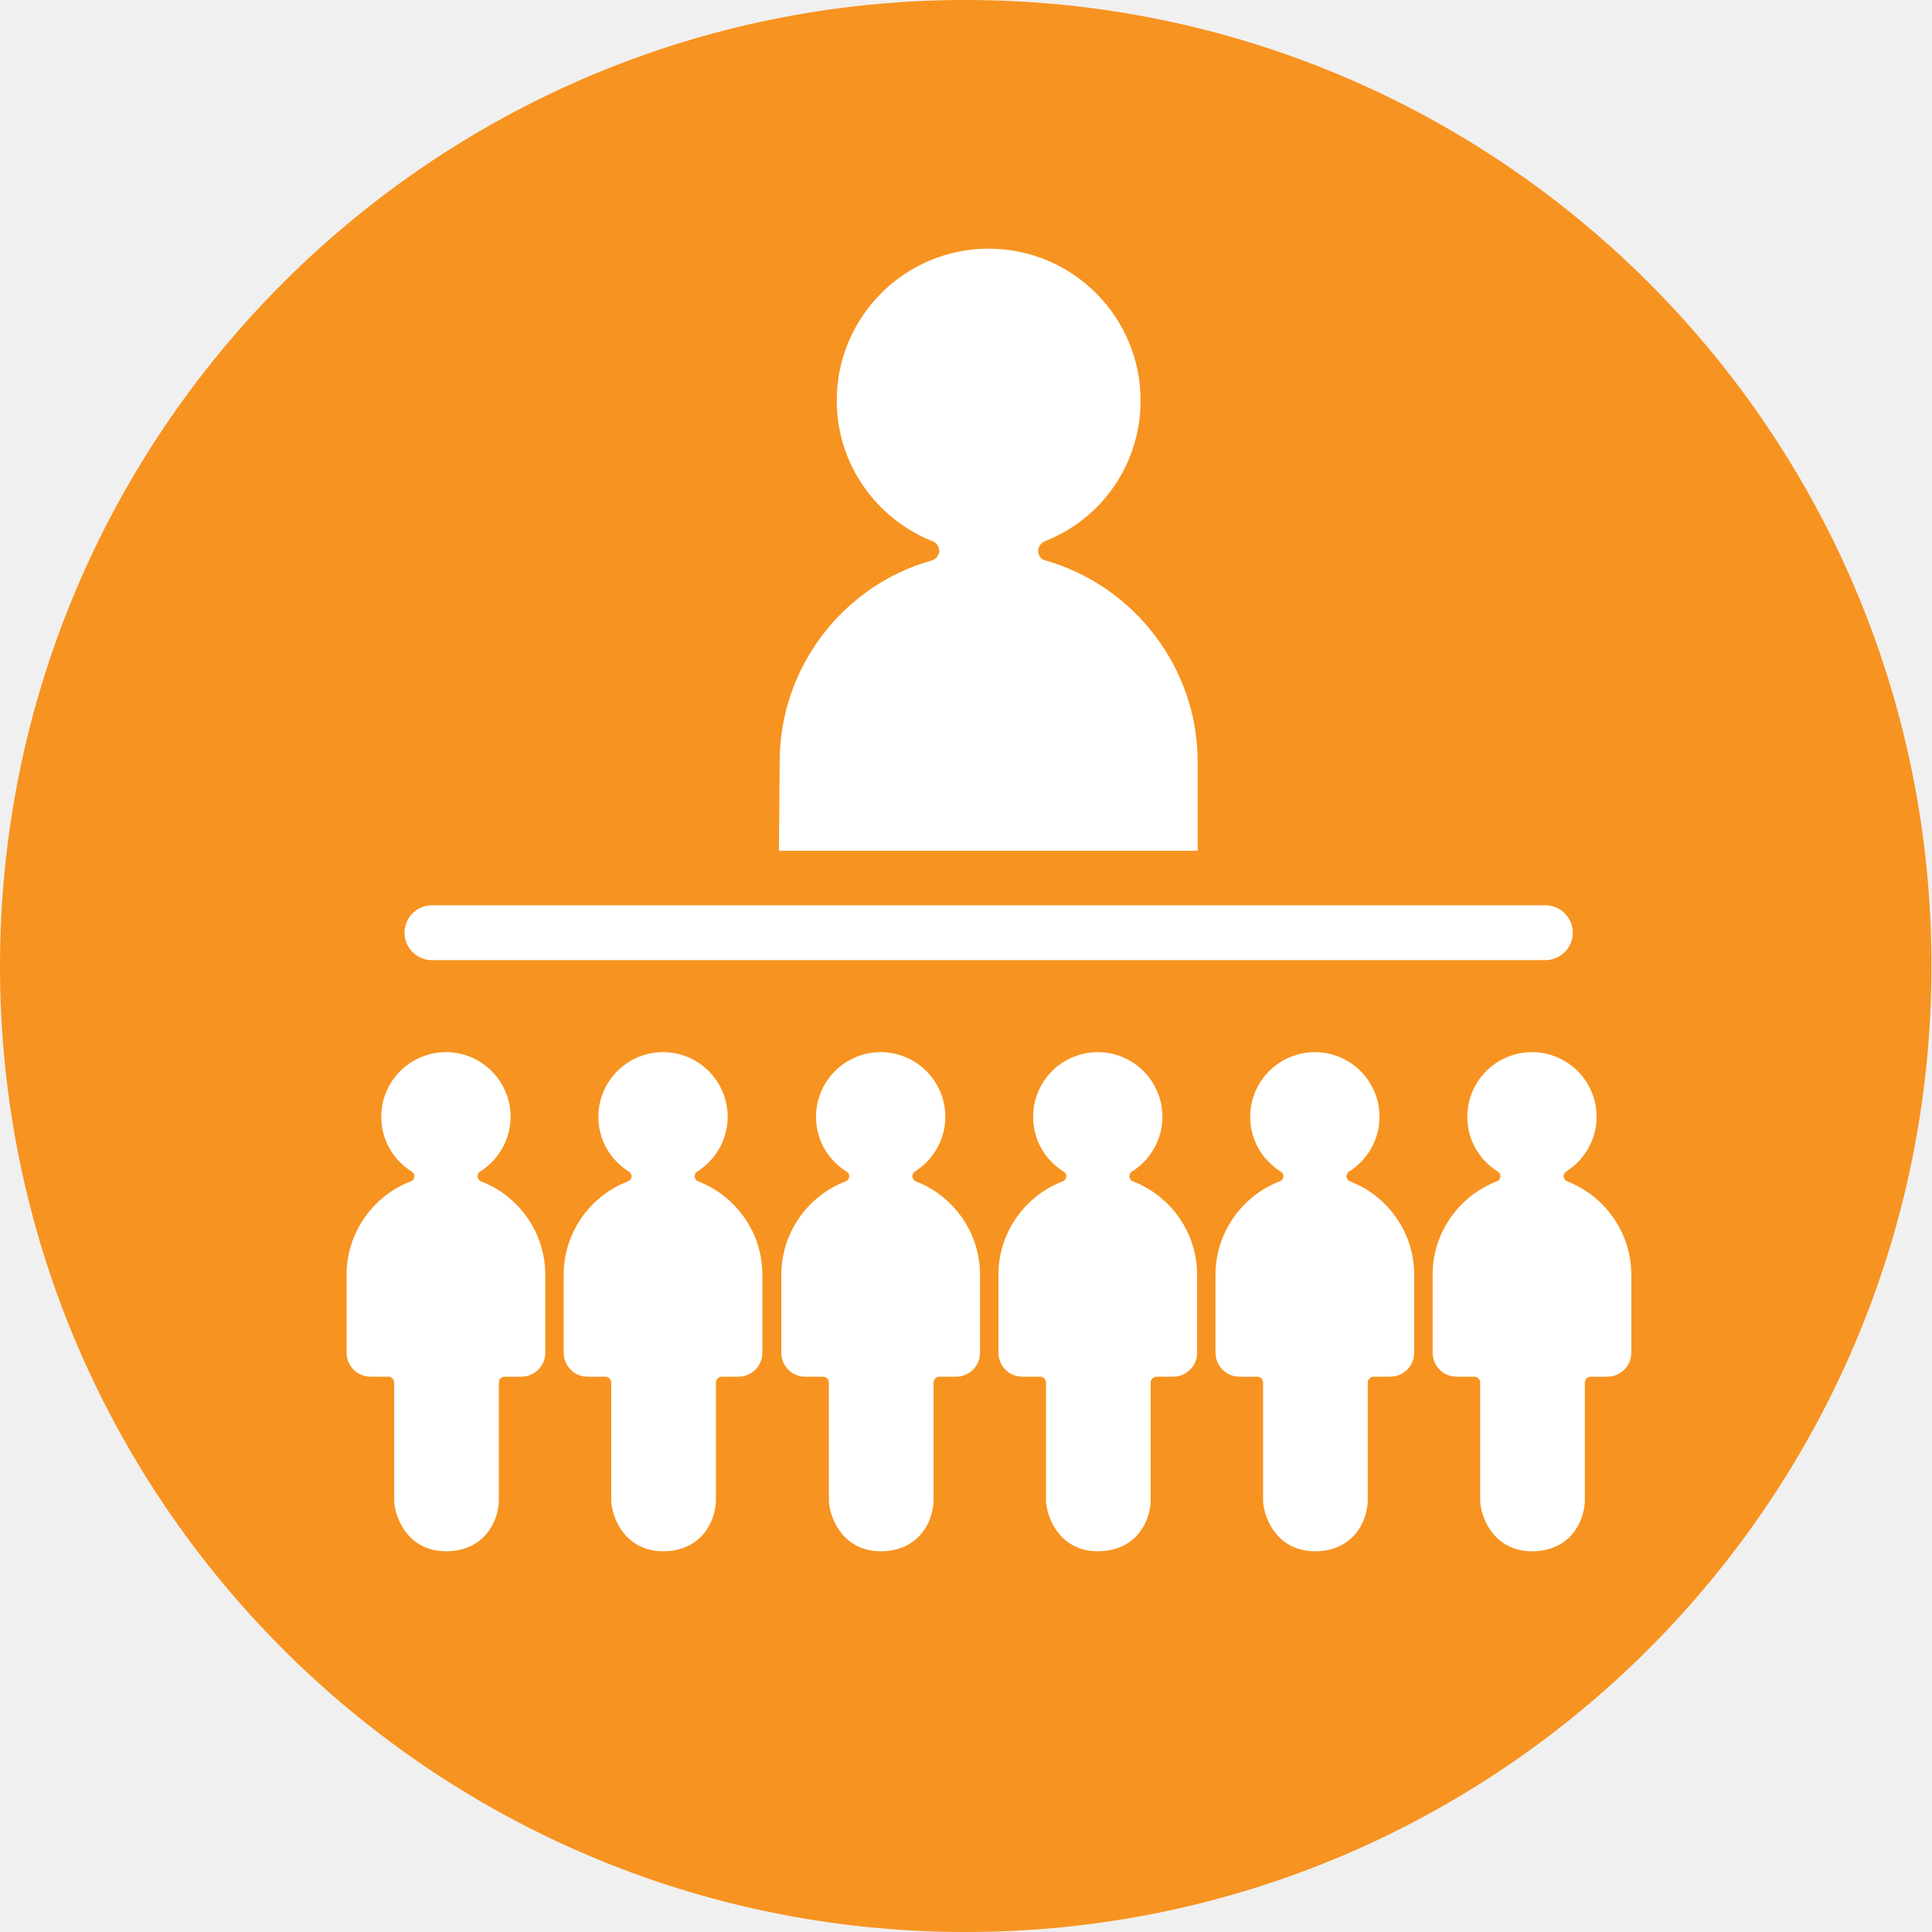
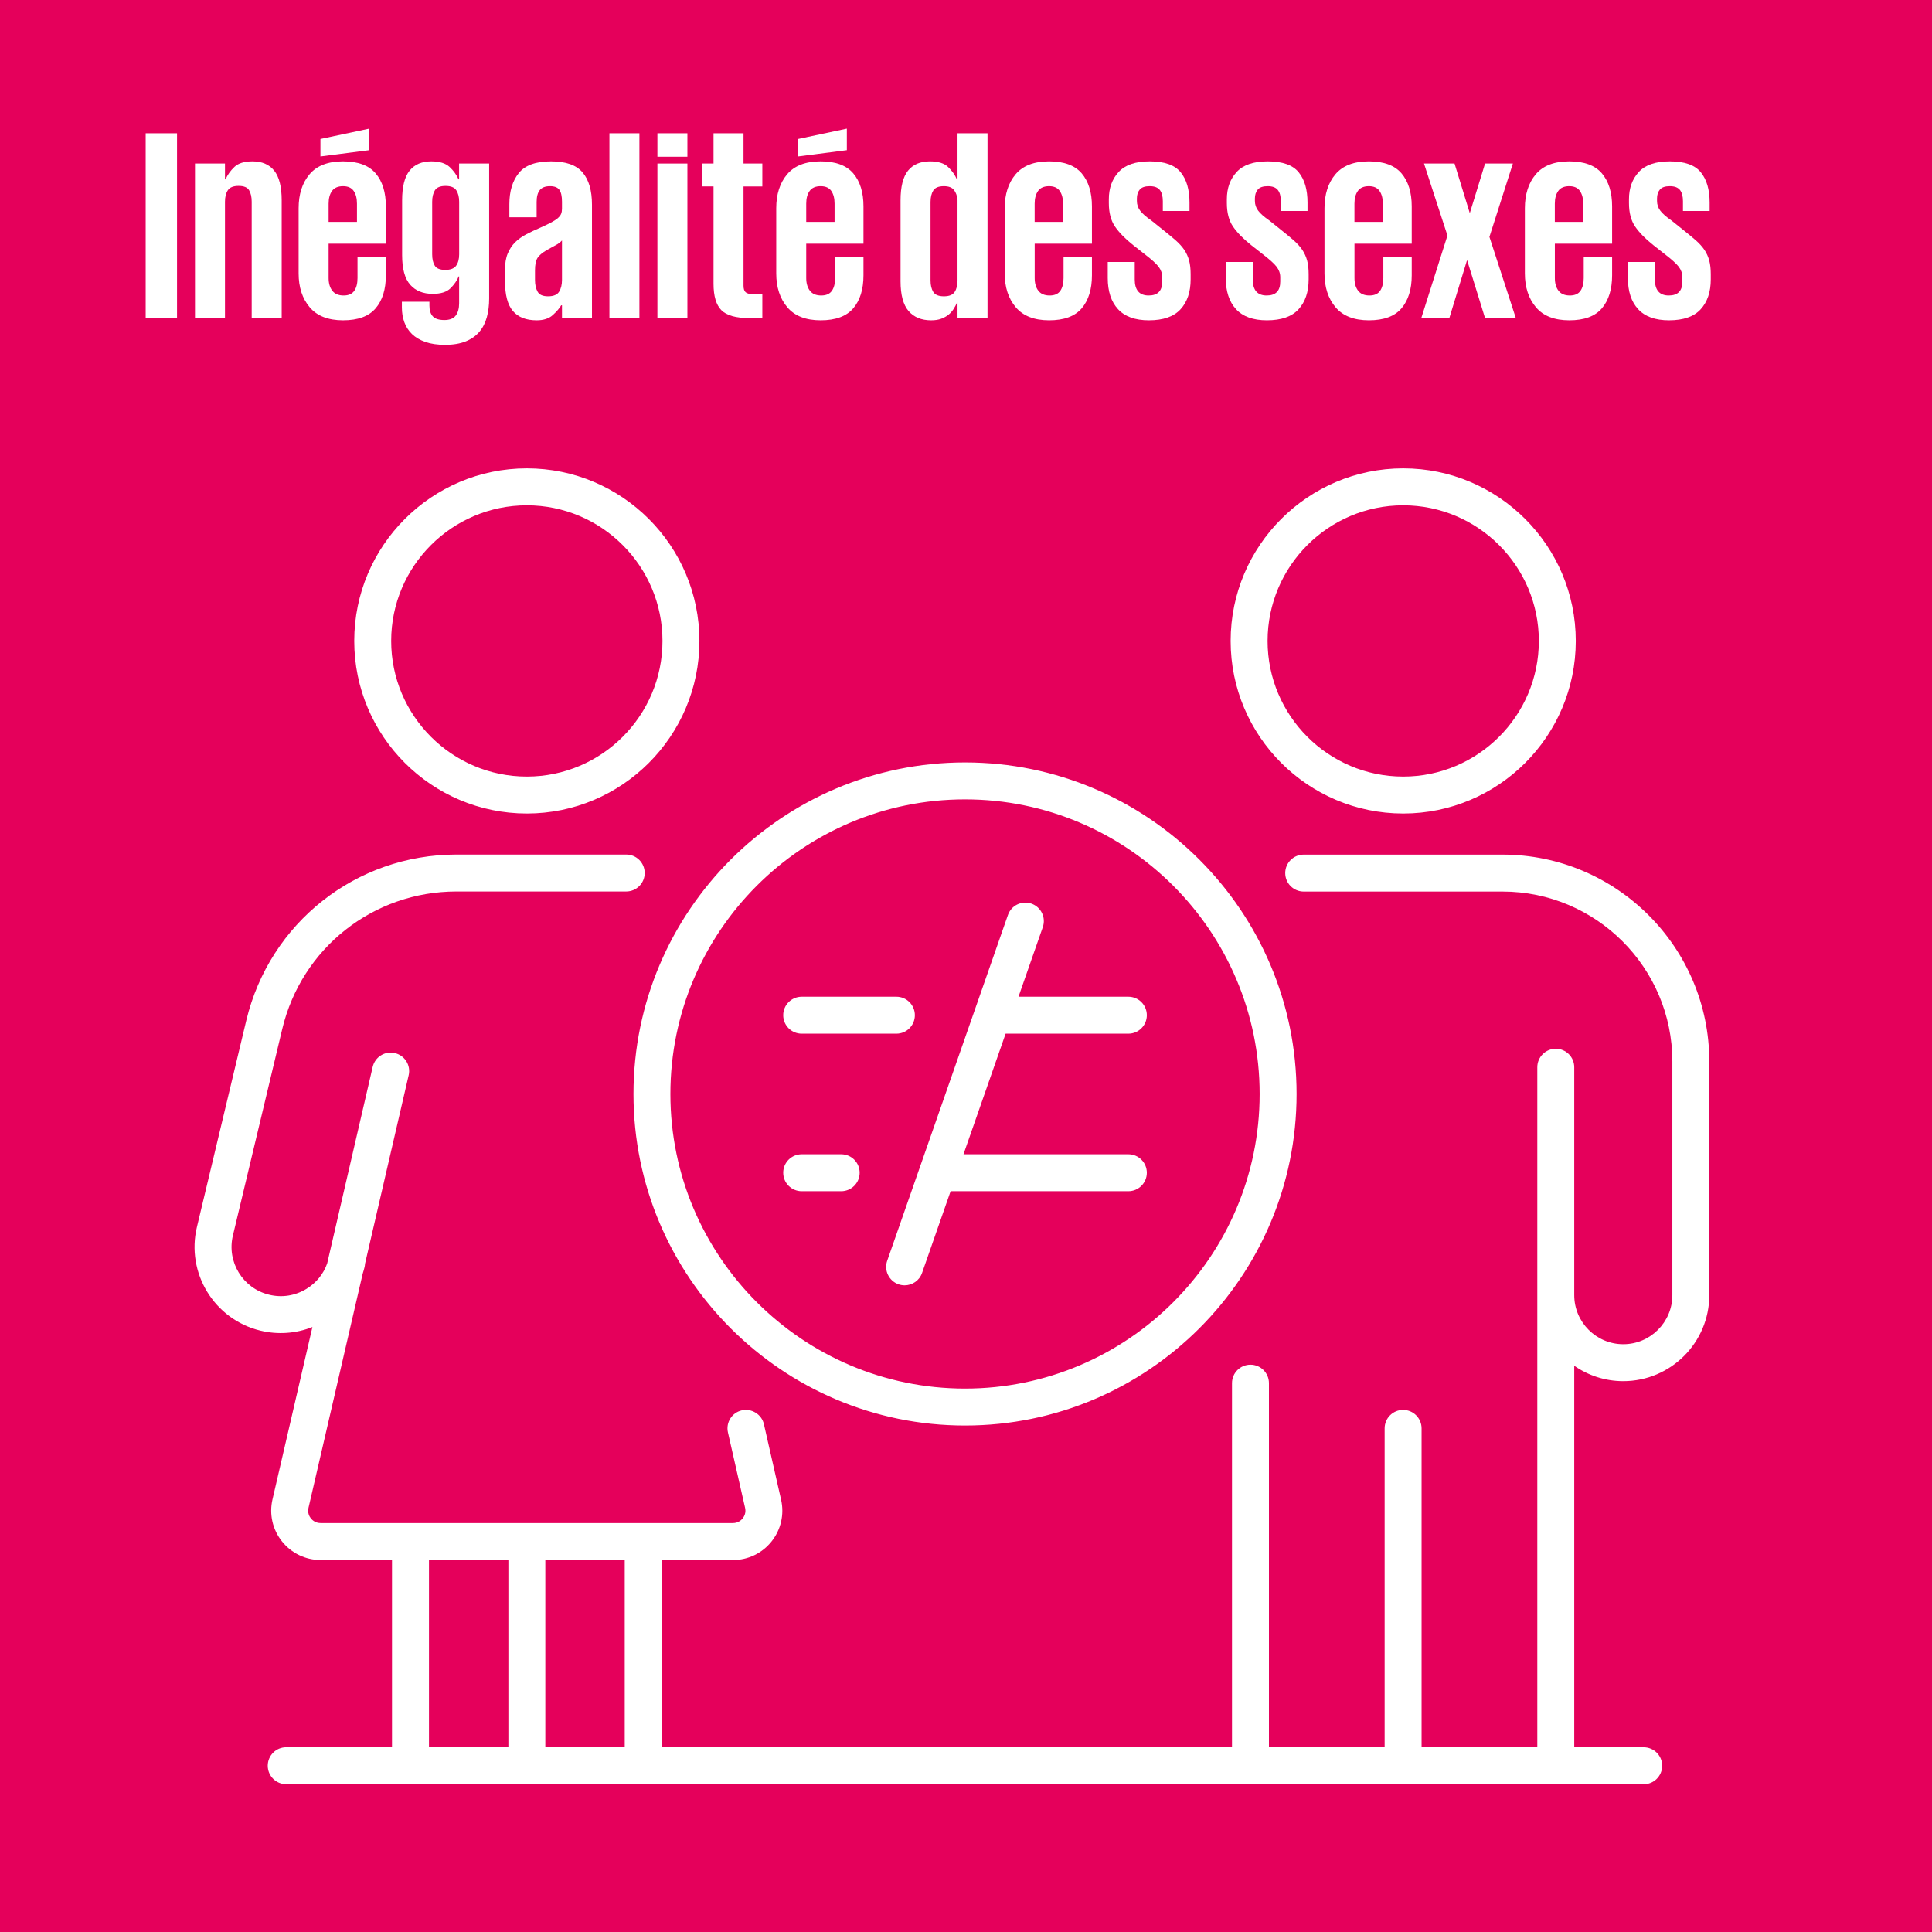
- <svg xmlns="http://www.w3.org/2000/svg" version="1.1" id="Layer_1" x="0px" y="0px" width="60" height="60" viewBox="0 0 34.53 34.53" style="enable-background:new 0 0 34.53 34.53;" xml:space="preserve">
-   <style type="text/css">
- 	.st0{fill:#A6255E;}
- 	.st1{fill:#FFFFFF;}
- 	.st2{fill:#854F97;}
- 	.st3{fill:#EC6624;}
- 	.st4{fill:#F1C119;}
- 	.st5{fill:#F79320;}
- 	.st6{fill:#FFFFFF;stroke:#FFFFFF;stroke-width:0.611;stroke-miterlimit:10;}
- </style>
+ <svg xmlns="http://www.w3.org/2000/svg" id="Layer_1" data-name="Layer 1" viewBox="0 0 56.693 56.693">
+   <defs>
+     <style>
+       .cls-1 {
+         fill: #fff;
+       }
+ 
+       .cls-2 {
+         fill: #e5005b;
+       }
+     </style>
+   </defs>
+   <rect class="cls-2" x="0" y="0" width="56.693" height="56.693" />
  <g>
-     <path class="st5" d="M17.26,34.53c9.53,0,17.26-7.73,17.26-17.26C34.53,7.73,26.8,0,17.26,0C7.73,0,0,7.73,0,17.27   C0,26.8,7.73,34.53,17.26,34.53" />
-     <g>
-       <g>
-         <path class="st6" d="M9.44,24.18c0,0.07-0.06,0.12-0.12,0.12h-0.3c-0.22,0-0.41,0.18-0.41,0.41v2.12c0,0.01-0.02,0.59-0.64,0.59     c-0.56,0-0.62-0.58-0.62-0.59v-2.12c0-0.22-0.18-0.41-0.41-0.41H6.62c-0.07,0-0.12-0.06-0.12-0.12v-1.4     c0-0.61,0.38-1.16,0.95-1.38c0.14-0.05,0.25-0.19,0.26-0.34c0.02-0.15-0.06-0.3-0.19-0.38c-0.25-0.16-0.4-0.42-0.4-0.72     c0-0.47,0.38-0.85,0.85-0.85c0.47,0,0.85,0.38,0.85,0.85c0,0.29-0.15,0.56-0.4,0.72c-0.13,0.08-0.2,0.23-0.19,0.38     c0.02,0.15,0.12,0.29,0.26,0.34c0.57,0.22,0.95,0.77,0.95,1.38L9.44,24.18L9.44,24.18z" />
-         <path class="st6" d="M13.32,24.18c0,0.07-0.06,0.12-0.12,0.12h-0.3c-0.22,0-0.41,0.18-0.41,0.41v2.12c0,0.01-0.02,0.59-0.64,0.59     c-0.56,0-0.62-0.58-0.62-0.59v-2.12c0-0.22-0.18-0.41-0.41-0.41H10.5c-0.07,0-0.12-0.06-0.12-0.12v-1.4     c0-0.61,0.38-1.16,0.95-1.38c0.14-0.05,0.25-0.19,0.26-0.34c0.02-0.15-0.06-0.3-0.19-0.38c-0.25-0.16-0.4-0.42-0.4-0.72     c0-0.47,0.38-0.85,0.85-0.85c0.47,0,0.85,0.38,0.85,0.85c0,0.29-0.15,0.56-0.4,0.72c-0.13,0.08-0.2,0.23-0.19,0.38     c0.02,0.15,0.12,0.29,0.26,0.34c0.57,0.22,0.95,0.77,0.95,1.38L13.32,24.18L13.32,24.18z" />
-         <path class="st6" d="M17.21,24.18c0,0.07-0.06,0.12-0.12,0.12h-0.3c-0.22,0-0.41,0.18-0.41,0.41v2.12c0,0.01-0.02,0.59-0.64,0.59     c-0.56,0-0.62-0.58-0.62-0.59v-2.12c0-0.22-0.18-0.41-0.41-0.41h-0.32c-0.07,0-0.12-0.06-0.12-0.12v-1.4     c0-0.61,0.38-1.16,0.95-1.38c0.14-0.05,0.25-0.19,0.26-0.34c0.02-0.15-0.06-0.3-0.19-0.38c-0.25-0.16-0.4-0.42-0.4-0.72     c0-0.47,0.38-0.85,0.85-0.85c0.47,0,0.85,0.38,0.85,0.85c0,0.29-0.15,0.56-0.4,0.72c-0.13,0.08-0.2,0.23-0.19,0.38     c0.02,0.15,0.12,0.29,0.26,0.34c0.57,0.22,0.95,0.77,0.95,1.38L17.21,24.18L17.21,24.18z" />
-         <path class="st6" d="M21.09,24.18c0,0.07-0.06,0.12-0.12,0.12h-0.3c-0.22,0-0.41,0.18-0.41,0.41v2.12c0,0.01-0.02,0.59-0.64,0.59     c-0.56,0-0.62-0.58-0.62-0.59v-2.12c0-0.22-0.18-0.41-0.41-0.41h-0.32c-0.07,0-0.12-0.06-0.12-0.12v-1.4     c0-0.61,0.38-1.16,0.95-1.38c0.14-0.05,0.25-0.19,0.26-0.34c0.02-0.15-0.06-0.3-0.19-0.38c-0.25-0.16-0.4-0.42-0.4-0.72     c0-0.47,0.38-0.85,0.85-0.85c0.47,0,0.85,0.38,0.85,0.85c0,0.29-0.15,0.56-0.4,0.72c-0.13,0.08-0.2,0.23-0.19,0.38     c0.02,0.15,0.12,0.29,0.26,0.34c0.57,0.22,0.95,0.77,0.95,1.38L21.09,24.18L21.09,24.18z" />
-         <path class="st6" d="M24.97,24.18c0,0.07-0.06,0.12-0.12,0.12h-0.3c-0.22,0-0.41,0.18-0.41,0.41v2.12c0,0.01-0.02,0.59-0.64,0.59     c-0.56,0-0.62-0.58-0.62-0.59v-2.12c0-0.22-0.18-0.41-0.41-0.41h-0.32c-0.07,0-0.12-0.06-0.12-0.12v-1.4     c0-0.61,0.38-1.16,0.95-1.38c0.14-0.05,0.25-0.19,0.26-0.34c0.02-0.15-0.06-0.3-0.19-0.38c-0.25-0.16-0.4-0.42-0.4-0.72     c0-0.47,0.38-0.85,0.85-0.85c0.47,0,0.85,0.38,0.85,0.85c0,0.29-0.15,0.56-0.4,0.72c-0.13,0.08-0.2,0.23-0.19,0.38     c0.02,0.15,0.12,0.29,0.26,0.34c0.57,0.22,0.95,0.77,0.95,1.38L24.97,24.18L24.97,24.18z" />
-         <path class="st6" d="M28.85,24.18c0,0.07-0.06,0.12-0.12,0.12h-0.3c-0.22,0-0.41,0.18-0.41,0.41v2.12c0,0.01-0.02,0.59-0.64,0.59     c-0.56,0-0.62-0.58-0.62-0.59v-2.12c0-0.22-0.18-0.41-0.41-0.41h-0.32c-0.07,0-0.12-0.06-0.12-0.12v-1.4     c0-0.61,0.38-1.16,0.95-1.38c0.14-0.05,0.25-0.19,0.26-0.34c0.02-0.15-0.06-0.3-0.19-0.38c-0.25-0.16-0.4-0.42-0.4-0.72     c0-0.47,0.38-0.85,0.85-0.85c0.47,0,0.85,0.38,0.85,0.85c0,0.29-0.15,0.56-0.4,0.72c-0.13,0.08-0.2,0.23-0.19,0.38     c0.02,0.15,0.12,0.29,0.26,0.34c0.57,0.22,0.95,0.77,0.95,1.38L28.85,24.18L28.85,24.18z" />
-       </g>
-       <path class="st6" d="M14.24,13.61c0-1.53,1.03-2.89,2.5-3.3c0.2-0.06,0.34-0.24,0.35-0.44c0.01-0.21-0.11-0.4-0.31-0.48    c-0.92-0.37-1.52-1.25-1.52-2.23c0-1.33,1.08-2.41,2.41-2.41c1.33,0,2.41,1.08,2.41,2.41c0,0.99-0.6,1.87-1.52,2.23    c-0.19,0.08-0.32,0.27-0.31,0.48c0.01,0.21,0.15,0.39,0.35,0.44c1.47,0.42,2.5,1.78,2.5,3.3v1.29h-6.87L14.24,13.61z" />
-       <path class="st1" d="M7.72,17.16h19.9c0.27,0,0.49-0.22,0.49-0.49c0-0.27-0.22-0.49-0.49-0.49l-19.9,0    c-0.27,0-0.49,0.22-0.49,0.49C7.23,16.94,7.45,17.16,7.72,17.16z" />
-     </g>
+     <path class="cls-1" d="m4.275,3.911h.92v5.424h-.92V3.911Z" />
+     <path class="cls-1" d="m7.386,5.919c0-.139-.025-.25-.076-.336s-.153-.128-.308-.128-.26.042-.316.128-.084.197-.084.336v3.416h-.88v-4.536h.88v.464h.016c.059-.133.145-.255.26-.364s.292-.164.532-.164c.277,0,.489.091.636.272.146.182.22.472.22.872v3.456h-.88v-3.416Z" />
+     <path class="cls-1" d="m11.323,7.543v.536c0,.411-.1.733-.3.968-.2.235-.519.352-.956.352s-.764-.128-.98-.384c-.216-.256-.324-.587-.324-.992v-1.912c0-.411.106-.743.32-.996.213-.253.542-.38.984-.38.438,0,.756.118.956.352.2.235.3.558.3.968v1.096h-1.68v1.008c0,.154.036.278.108.372.072.094.183.14.332.14.144,0,.248-.045.312-.136.064-.091.096-.216.096-.376v-.616h.832Zm-.488-3.136l-1.432.184v-.512l1.432-.304v.632Zm-1.192,2.104h.832v-.536c0-.155-.032-.279-.096-.372s-.168-.14-.312-.14c-.149,0-.257.047-.324.14-.067.093-.1.217-.1.372v.536Z" />
+     <path class="cls-1" d="m14.354,4.799v3.96c0,.198-.022.38-.068.548-.046.168-.119.312-.221.432-.102.12-.236.213-.401.28-.166.066-.367.1-.602.1-.225,0-.417-.028-.578-.084-.161-.056-.292-.134-.394-.232-.102-.099-.176-.214-.225-.348-.048-.133-.072-.277-.072-.432v-.168h.808v.112c0,.139.033.244.1.316.066.072.18.108.34.108.155,0,.266-.044.332-.131.067-.088.1-.208.1-.363v-.788h-.011c-.053.126-.135.244-.245.352-.11.108-.282.162-.518.162-.284,0-.504-.089-.662-.268-.158-.179-.237-.468-.237-.868v-1.608c0-.4.073-.69.22-.872.147-.181.359-.272.636-.272.24,0,.418.055.536.164.117.109.205.231.264.364h.016v-.464h.88Zm-1.672,2.663c0,.139.025.25.076.333.05.083.153.125.308.125s.261-.042.32-.125c.059-.083.088-.194.088-.333v-1.541c0-.139-.028-.251-.084-.337s-.161-.128-.316-.128-.259.043-.312.128-.08.198-.08.337v1.541Z" />
+     <path class="cls-1" d="m16.491,9.335v-.376h-.024c-.053.091-.136.187-.248.288-.112.101-.27.152-.472.152-.309,0-.541-.091-.696-.272s-.232-.472-.232-.872v-.344c0-.187.026-.344.08-.472.053-.128.125-.237.216-.328.091-.09.2-.169.328-.236s.267-.132.416-.196c.133-.059.241-.111.324-.156.083-.045.147-.088.192-.128.045-.04.076-.082.092-.124s.024-.091.024-.144v-.208c0-.16-.025-.276-.076-.348-.051-.072-.143-.108-.276-.108-.139,0-.239.039-.3.116-.062.077-.092.193-.092.348v.448h-.8v-.384c0-.378.092-.683.276-.912.184-.229.5-.344.948-.344.432,0,.74.108.924.324.184.216.276.532.276.948v3.328h-.88Zm-.408-.64c.16,0,.268-.045.324-.136s.084-.206.084-.344v-1.16c-.037.042-.083.08-.136.112-.054.032-.155.088-.304.168-.139.08-.232.159-.28.236-.048.078-.072.199-.072.364v.28c0,.139.025.253.076.344.05.091.153.136.308.136Z" />
+     <path class="cls-1" d="m17.883,3.911h.88v5.424h-.88V3.911Z" />
+     <path class="cls-1" d="m19.291,3.911h.88v.688h-.88v-.688Zm0,.888h.88v4.536h-.88v-4.536Z" />
+     <path class="cls-1" d="m20.61,4.799h.328v-.888h.88v.888h.552v.672h-.552v2.911c0,.091.02.155.06.192.04.038.111.056.212.056h.28v.704h-.376c-.397,0-.672-.077-.826-.232-.153-.155-.23-.413-.23-.776v-2.856h-.328v-.672Z" />
+     <path class="cls-1" d="m25.338,7.543v.536c0,.411-.1.733-.3.968-.2.235-.519.352-.956.352s-.764-.128-.98-.384c-.216-.256-.324-.587-.324-.992v-1.912c0-.411.106-.743.32-.996.213-.253.542-.38.984-.38.438,0,.756.118.956.352.2.235.3.558.3.968v1.096h-1.68v1.008c0,.154.036.278.108.372.072.094.183.14.332.14.144,0,.248-.045.312-.136.064-.091.096-.216.096-.376v-.616h.832Zm-.488-3.136l-1.432.184v-.512l1.432-.304v.632Zm-1.192,2.104h.832v-.536c0-.155-.032-.279-.096-.372s-.168-.14-.312-.14c-.149,0-.257.047-.324.14-.067.093-.1.217-.1.372v.536Z" />
+     <path class="cls-1" d="m28.978,9.335h-.88v-.456h-.016c-.026.063-.06.126-.1.189-.04.063-.09.119-.148.166-.059.047-.129.087-.212.118-.083.032-.183.047-.3.047-.283,0-.503-.091-.66-.272s-.236-.472-.236-.872v-2.376c0-.4.073-.69.22-.872.147-.181.361-.272.644-.272.24,0,.417.056.532.166s.201.233.26.368h.016v-1.358h.88v5.424Zm-1.672-1.104c0,.139.027.251.08.336.053.085.157.128.312.128s.26-.042.316-.128c.056-.085.084-.197.084-.336v-2.36c-.011-.123-.045-.221-.104-.296s-.157-.112-.296-.112c-.155,0-.259.043-.312.128-.053.085-.08.198-.08.336v2.304Z" />
+     <path class="cls-1" d="m32.042,7.543v.536c0,.411-.101.733-.3.968-.2.235-.52.352-.956.352s-.765-.128-.98-.384c-.216-.256-.324-.587-.324-.992v-1.912c0-.411.107-.743.32-.996.213-.253.541-.38.984-.38.437,0,.756.118.956.352.199.235.3.558.3.968v1.096h-1.68v1.008c0,.154.035.278.107.372.072.094.183.14.332.14.145,0,.248-.045.312-.136.063-.091.096-.216.096-.376v-.616h.832Zm-1.68-1.032h.832v-.536c0-.155-.032-.279-.097-.372-.063-.093-.168-.14-.312-.14-.149,0-.258.047-.324.14s-.1.217-.1.372v.536Z" />
+     <path class="cls-1" d="m34.938,8.199c0,.368-.099.66-.296.876-.197.216-.507.324-.928.324-.405,0-.708-.109-.908-.328-.2-.218-.3-.522-.3-.912v-.472h.792v.512c0,.315.136.472.408.472.267,0,.399-.136.399-.408v-.128c0-.112-.036-.214-.107-.308-.072-.093-.21-.217-.412-.372l-.336-.264c-.235-.187-.412-.368-.532-.544s-.18-.405-.18-.688v-.112c0-.326.096-.592.288-.8.191-.208.495-.312.911-.312.433,0,.735.107.908.32.174.213.26.509.26.888v.248h-.783v-.288c0-.144-.029-.253-.088-.328-.06-.075-.158-.112-.297-.112s-.235.033-.292.1c-.056.067-.084.153-.084.26v.072c0,.107.032.203.097.288.063.085.173.181.328.288l.319.256c.155.123.285.23.393.324.106.094.191.188.256.284.063.096.11.2.14.312s.044.246.044.4v.152Z" />
+     <path class="cls-1" d="m38.401,8.199c0,.368-.099.66-.296.876-.197.216-.507.324-.928.324-.405,0-.708-.109-.908-.328-.2-.218-.3-.522-.3-.912v-.472h.792v.512c0,.315.136.472.408.472.267,0,.399-.136.399-.408v-.128c0-.112-.036-.214-.107-.308-.072-.093-.21-.217-.412-.372l-.336-.264c-.235-.187-.412-.368-.532-.544s-.18-.405-.18-.688v-.112c0-.326.096-.592.288-.8.191-.208.495-.312.911-.312.433,0,.735.107.908.32.174.213.26.509.26.888v.248h-.783v-.288c0-.144-.029-.253-.088-.328-.06-.075-.158-.112-.297-.112s-.235.033-.292.1c-.056.067-.084.153-.084.26v.072c0,.107.032.203.097.288.063.085.173.181.328.288l.319.256c.155.123.285.23.393.324.106.094.191.188.256.284.063.096.11.2.14.312s.044.246.044.4v.152Z" />
+     <path class="cls-1" d="m41.426,7.543v.536c0,.411-.101.733-.3.968-.2.235-.52.352-.956.352s-.765-.128-.98-.384c-.216-.256-.324-.587-.324-.992v-1.912c0-.411.107-.743.32-.996.213-.253.541-.38.984-.38.437,0,.756.118.956.352.199.235.3.558.3.968v1.096h-1.68v1.008c0,.154.035.278.107.372.072.094.183.14.332.14.145,0,.248-.045.312-.136.063-.091.096-.216.096-.376v-.616h.832Zm-1.68-1.032h.832v-.536c0-.155-.032-.279-.097-.372-.063-.093-.168-.14-.312-.14-.149,0-.258.047-.324.14s-.1.217-.1.372v.536Z" />
+     <path class="cls-1" d="m44.394,4.799l-.688,2.152.775,2.384h-.903l-.528-1.704-.521,1.704h-.823l.768-2.424-.688-2.112h.896l.448,1.456.448-1.456h.815Z" />
+     <path class="cls-1" d="m47.306,7.543v.536c0,.411-.101.733-.3.968-.2.235-.52.352-.956.352s-.765-.128-.98-.384c-.216-.256-.324-.587-.324-.992v-1.912c0-.411.107-.743.32-.996.213-.253.541-.38.984-.38.437,0,.756.118.956.352.199.235.3.558.3.968v1.096h-1.68v1.008c0,.154.035.278.107.372.072.094.183.14.332.14.145,0,.248-.045.312-.136.063-.091.096-.216.096-.376v-.616h.832Zm-1.68-1.032h.832v-.536c0-.155-.032-.279-.097-.372-.063-.093-.168-.14-.312-.14-.149,0-.258.047-.324.14s-.1.217-.1.372v.536Z" />
+     <path class="cls-1" d="m50.201,8.199c0,.368-.099.66-.296.876-.197.216-.507.324-.928.324-.405,0-.708-.109-.908-.328-.2-.218-.3-.522-.3-.912v-.472h.792v.512c0,.315.136.472.408.472.267,0,.399-.136.399-.408v-.128c0-.112-.036-.214-.107-.308-.072-.093-.21-.217-.412-.372l-.336-.264c-.235-.187-.412-.368-.532-.544s-.18-.405-.18-.688v-.112c0-.326.096-.592.288-.8.191-.208.495-.312.911-.312.433,0,.735.107.908.32.174.213.26.509.26.888v.248h-.783v-.288c0-.144-.029-.253-.088-.328-.06-.075-.158-.112-.297-.112s-.235.033-.292.1c-.056.067-.084.153-.084.26v.072c0,.107.032.203.097.288.063.085.173.181.328.288l.319.256c.155.123.285.23.393.324.106.094.191.188.256.284.063.096.11.2.14.312s.044.246.044.4v.152Z" />
  </g>
+   <path class="cls-1" d="m48.235,52.356H8.399c-.3,0-.542-.243-.542-.542s.242-.542.542-.542h3.104v-5.495h-2.094c-.445,0-.858-.2-1.136-.548-.276-.348-.377-.796-.277-1.229l1.172-5.06c-.484.192-1.014.231-1.528.106-1.352-.327-2.187-1.693-1.86-3.046l1.447-6.055c.686-2.867,3.222-4.869,6.169-4.869h4.98c.3,0,.542.243.542.542s-.242.542-.542.542h-4.98c-2.443,0-4.547,1.66-5.114,4.037l-1.447,6.056c-.187.773.289,1.553,1.061,1.739.379.094.768.03,1.098-.172.286-.174.498-.436.607-.745l1.335-5.767c.068-.292.357-.475.65-.406.292.067.474.358.406.65l-1.28,5.53c-.002.035-.007.069-.015.104-.016.063-.033.125-.053.186l-1.591,6.873c-.035.149.028.258.069.31.041.051.133.138.287.138h12.099c.153,0,.245-.086.286-.138s.104-.16.07-.309l-.503-2.212c-.066-.292.116-.582.408-.648.286-.064.583.116.648.408l.503,2.212c.099.432-.003.879-.279,1.226-.276.347-.689.546-1.134.546h-2.093v5.495h16.738v-10.685c0-.299.242-.542.542-.542s.542.243.542.542v10.685h3.395v-9.358c0-.299.242-.542.542-.542s.542.243.542.542v9.358h3.396v-19.956c0-.299.242-.542.542-.542s.542.243.542.542v6.688c0,.794.646,1.44,1.439,1.44s1.44-.646,1.44-1.44v-6.858c0-2.749-2.236-4.985-4.985-4.985h-5.833c-.3,0-.542-.243-.542-.542s.242-.542.542-.542h5.833c3.347,0,6.069,2.723,6.069,6.069v6.858c0,1.392-1.133,2.524-2.524,2.524-.534,0-1.031-.167-1.439-.452v11.196h2.038c.3,0,.542.243.542.542s-.242.542-.542.542Zm-32.233-1.084h2.33v-5.495h-2.33v5.495Zm-3.414,0h2.33v-5.495h-2.33v5.495Zm15.73-9.441c-5.365,0-9.729-4.364-9.729-9.729s4.364-9.729,9.729-9.729,9.729,4.364,9.729,9.729-4.364,9.729-9.729,9.729Zm0-18.374c-4.768,0-8.646,3.878-8.646,8.645s3.878,8.645,8.646,8.645,8.645-3.878,8.645-8.645-3.878-8.645-8.645-8.645Zm-1.772,14.26c-.06,0-.119-.01-.179-.03-.282-.099-.432-.408-.333-.69l3.543-10.147c.099-.284.407-.431.69-.333.282.099.432.408.333.69l-.713,2.041h3.224c.3,0,.542.243.542.542s-.242.542-.542.542h-3.602l-1.236,3.539h4.838c.3,0,.542.243.542.542s-.242.542-.542.542h-5.216l-.838,2.399c-.078.224-.288.363-.512.363Zm-1.862-2.762h-1.159c-.3,0-.542-.243-.542-.542s.242-.542.542-.542h1.159c.3,0,.542.243.542.542s-.242.542-.542.542Zm1.62-4.623h-2.779c-.3,0-.542-.243-.542-.542s.242-.542.542-.542h2.779c.3,0,.542.243.542.542s-.242.542-.542.542Zm14.872-6.46c-2.793,0-5.064-2.271-5.064-5.064s2.271-5.064,5.064-5.064,5.064,2.271,5.064,5.064-2.271,5.064-5.064,5.064Zm0-9.044c-2.195,0-3.98,1.786-3.98,3.98s1.785,3.98,3.98,3.98,3.98-1.786,3.98-3.98-1.785-3.98-3.98-3.98Zm-25.716,9.044c-2.793,0-5.065-2.271-5.065-5.064s2.272-5.064,5.065-5.064,5.064,2.271,5.064,5.064-2.271,5.064-5.064,5.064Zm0-9.044c-2.195,0-3.981,1.786-3.981,3.98s1.786,3.98,3.981,3.98,3.98-1.786,3.98-3.98-1.785-3.98-3.98-3.98Z" />
</svg>
